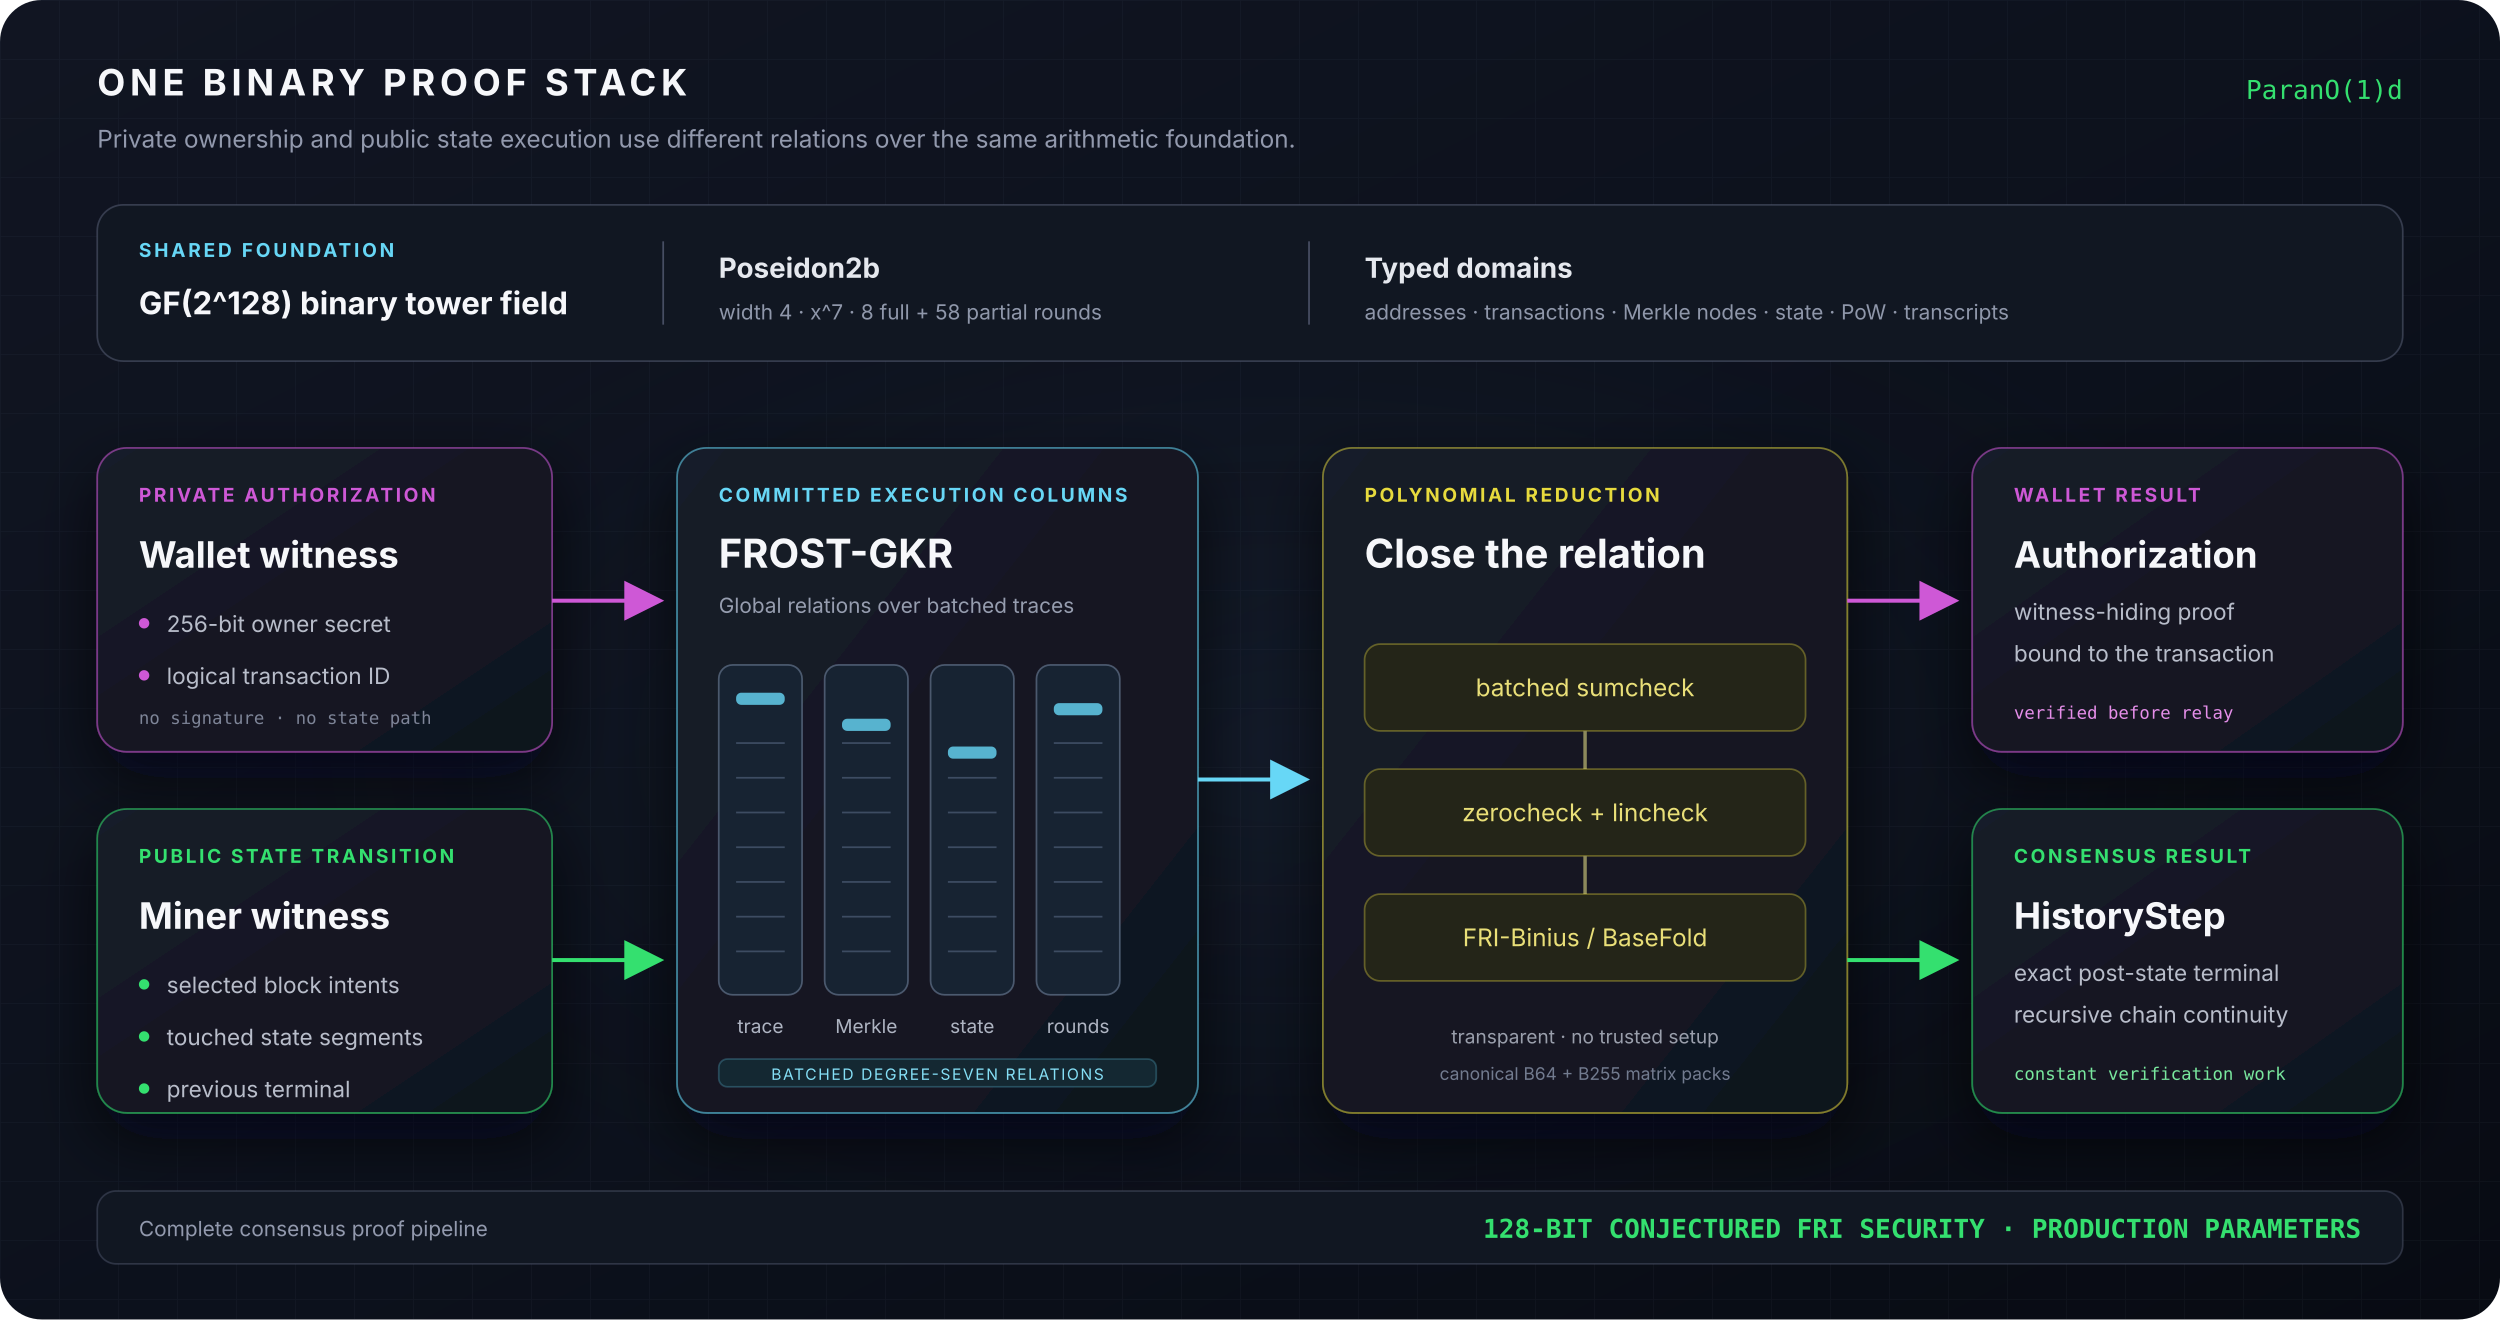
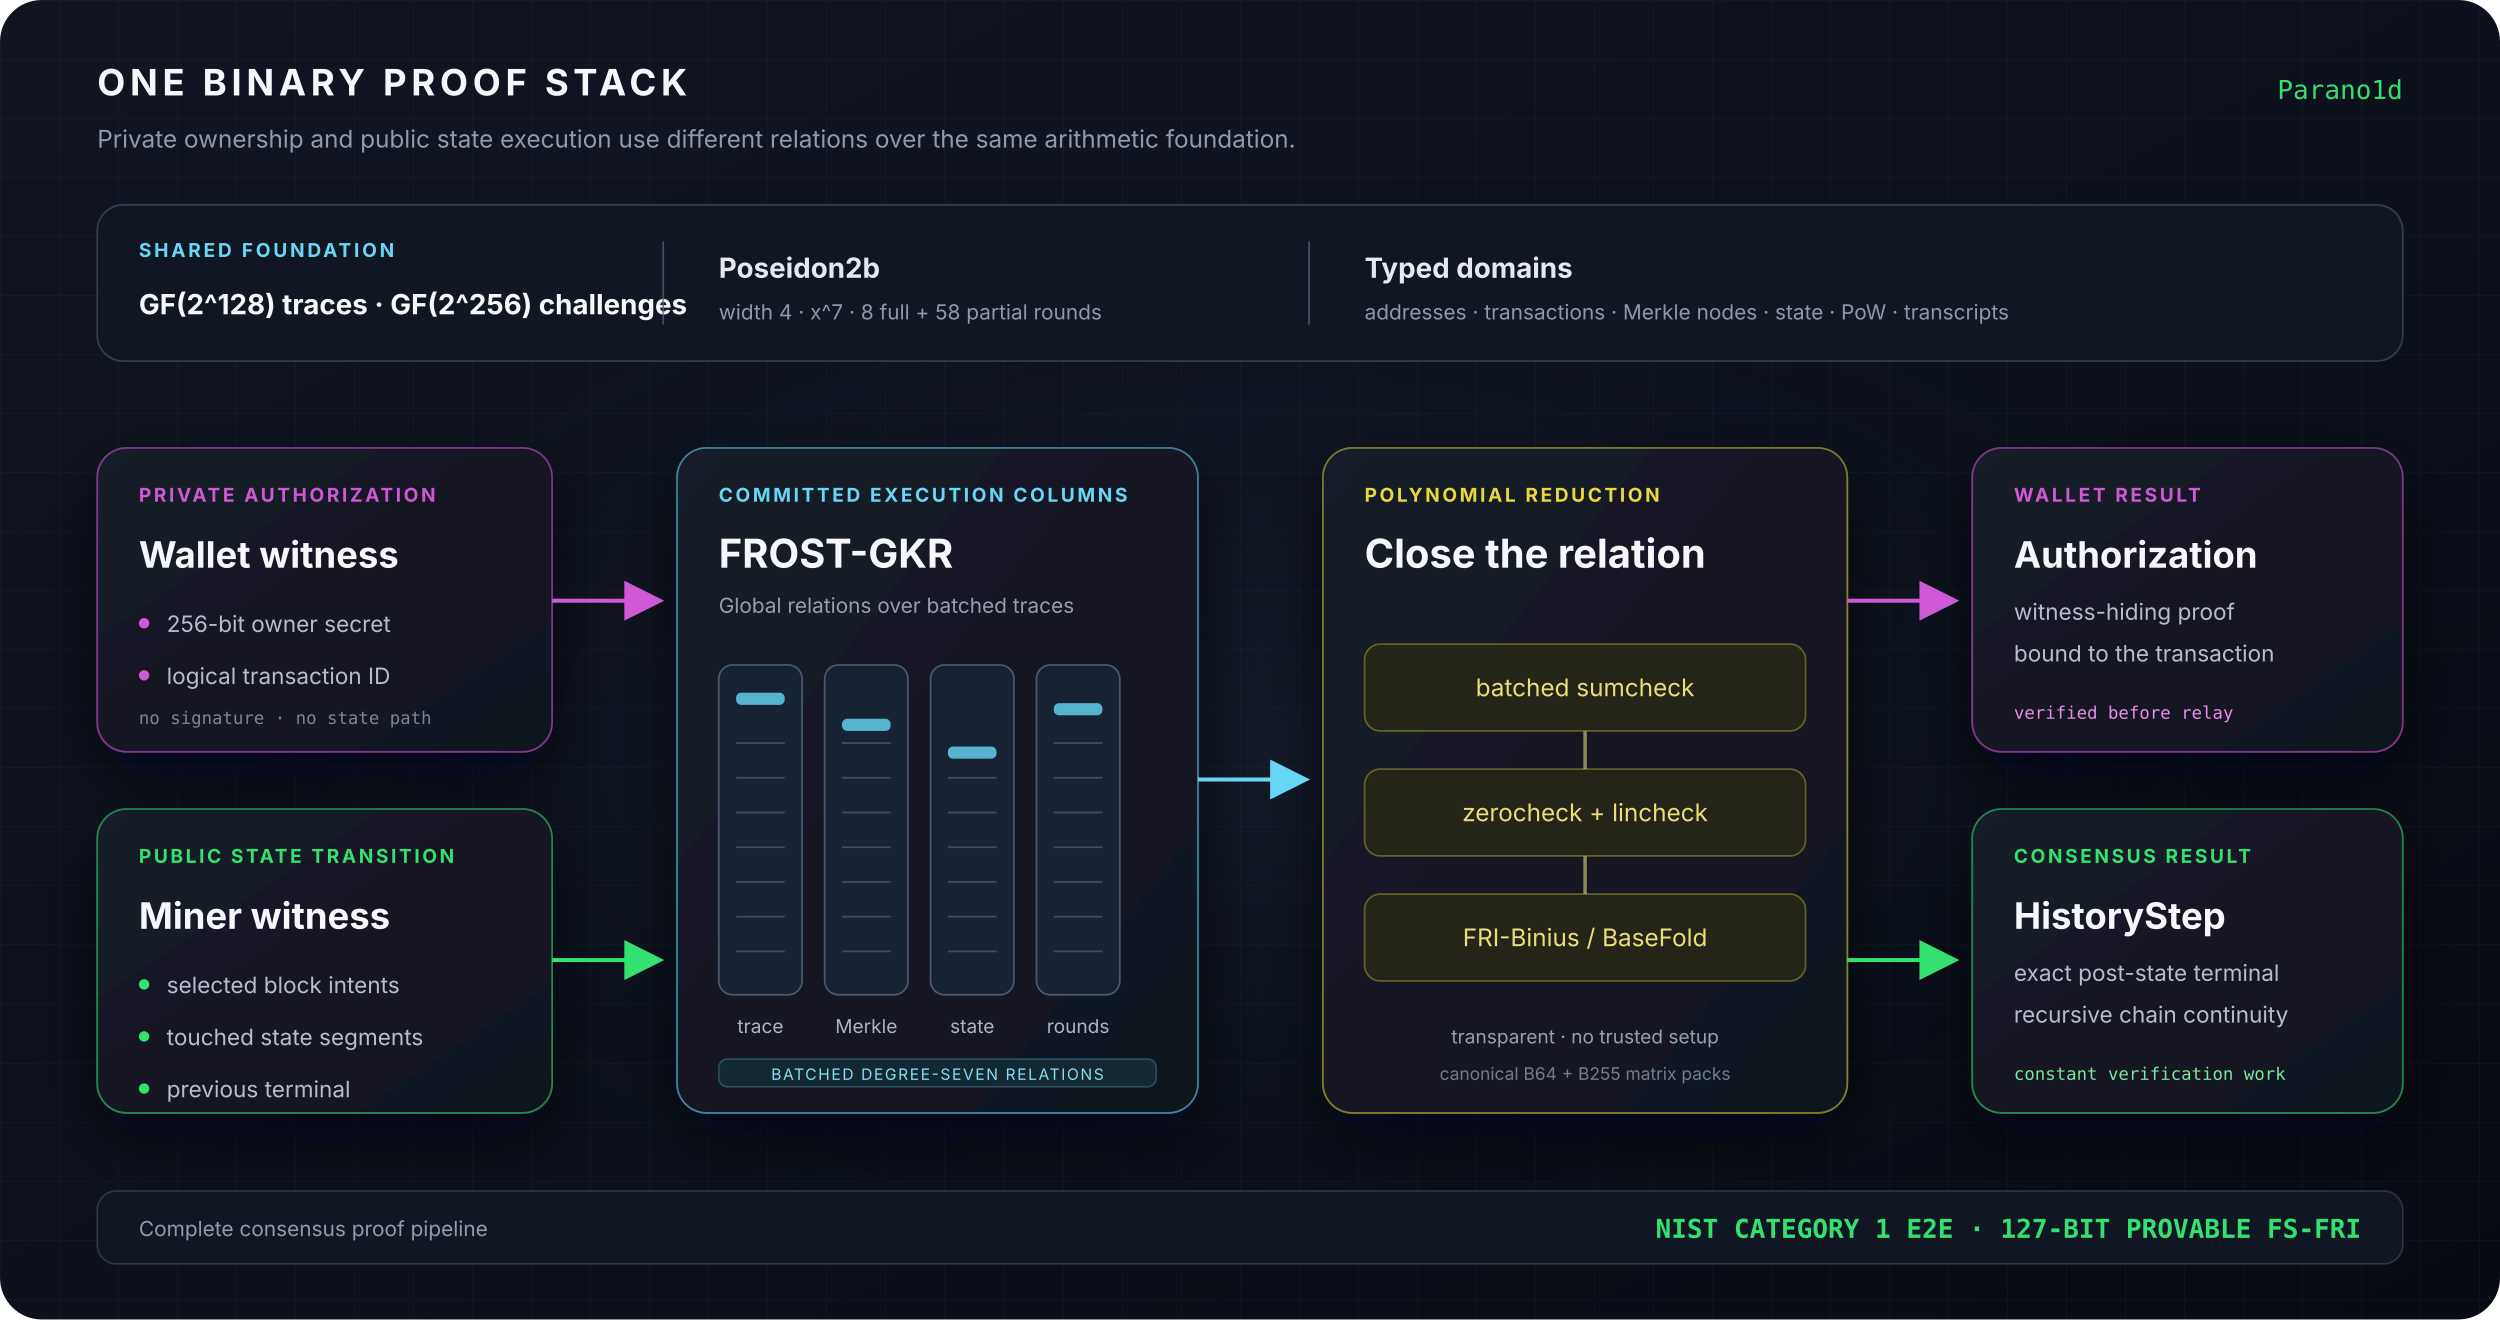
<svg xmlns="http://www.w3.org/2000/svg" viewBox="0 0 1440 760" role="img" aria-labelledby="title description">
  <defs>
    <linearGradient id="bg" x1="0" y1="0" x2="1" y2="1">
      <stop offset="0" stop-color="#111522" />
      <stop offset=".55" stop-color="#0c111c" />
      <stop offset="1" stop-color="#080b13" />
    </linearGradient>
    <linearGradient id="panel" x1="0" y1="0" x2="1" y2="1">
      <stop offset="0" stop-color="#171c29" />
      <stop offset="1" stop-color="#10141e" />
    </linearGradient>
    <radialGradient id="sceneGlow">
      <stop offset="0" stop-color="#344866" stop-opacity=".16" />
      <stop offset=".58" stop-color="#26364f" stop-opacity=".07" />
      <stop offset="1" stop-color="#090c14" stop-opacity="0" />
    </radialGradient>
    <pattern id="grid" width="34" height="34" patternUnits="userSpaceOnUse">
      <path d="M34 0H0V34" fill="none" stroke="#9db2d4" stroke-opacity=".045" />
    </pattern>
    <filter id="shadow" x="-25%" y="-25%" width="150%" height="170%">
      <feDropShadow dx="0" dy="15" stdDeviation="18" flood-color="#02040a" flood-opacity=".65" />
    </filter>
    <marker id="magentaArrow" markerWidth="10" markerHeight="10" refX="8" refY="5" orient="auto" markerUnits="strokeWidth">
      <path d="M0 0L10 5L0 10Z" fill="#ce58d6" />
    </marker>
    <marker id="greenArrow" markerWidth="10" markerHeight="10" refX="8" refY="5" orient="auto" markerUnits="strokeWidth">
      <path d="M0 0L10 5L0 10Z" fill="#34e06f" />
    </marker>
    <marker id="cyanArrow" markerWidth="10" markerHeight="10" refX="8" refY="5" orient="auto" markerUnits="strokeWidth">
      <path d="M0 0L10 5L0 10Z" fill="#67d7f6" />
    </marker>
  </defs>
  <rect width="1440" height="760" rx="24" fill="url(#bg)" />
  <rect width="1440" height="760" rx="24" fill="url(#grid)" />
  <ellipse cx="742" cy="430" rx="620" ry="340" fill="url(#sceneGlow)" />
  <g font-family="Inter, Noto Sans, ui-sans-serif, system-ui, sans-serif">
    <text x="56" y="55" fill="#f6f7fa" font-size="21" font-weight="650" letter-spacing="2.7">ONE BINARY PROOF STACK</text>
    <text x="56" y="85" fill="#9299ad" font-size="14">
      Private ownership and public state execution use different relations over the same arithmetic foundation.
    </text>
    <text x="1384" y="57" fill="#34e06f" font-size="15" text-anchor="end" font-family="ui-monospace, SFMono-Regular, Menlo, monospace">
-       ParanO(1)d
+       Parano1d
    </text>
    <rect x="56" y="118" width="1328" height="90" rx="15" fill="#111722" stroke="#596078" stroke-opacity=".52" />
    <text x="80" y="148" fill="#67d7f6" font-size="11" font-weight="700" letter-spacing="1.6">SHARED FOUNDATION</text>
-     <text x="80" y="181" fill="#f6f7fa" font-size="18" font-weight="650">
-       GF(2^128) binary tower field
+     <text x="80" y="181" fill="#f6f7fa" font-size="16" font-weight="650">
+       GF(2^128) traces · GF(2^256) challenges
    </text>
    <path d="M382 139V187" stroke="#596078" stroke-opacity=".75" />
    <text x="414" y="160" fill="#e5e8ee" font-size="16" font-weight="650">
      Poseidon2b
    </text>
    <text x="414" y="184" fill="#8f97aa" font-size="12">
      width 4 · x^7 · 8 full + 58 partial rounds
    </text>
    <path d="M754 139V187" stroke="#596078" stroke-opacity=".75" />
    <text x="786" y="160" fill="#e5e8ee" font-size="16" font-weight="650">
      Typed domains
    </text>
    <text x="786" y="184" fill="#8f97aa" font-size="12">
      addresses · transactions · Merkle nodes · state · PoW · transcripts
    </text>
    <g filter="url(#shadow)">
      <rect x="56" y="258" width="262" height="175" rx="17" fill="url(#panel)" stroke="#ce58d6" stroke-opacity=".54" />
    </g>
    <text x="80" y="289" fill="#ce58d6" font-size="11" font-weight="700" letter-spacing="1.5">PRIVATE AUTHORIZATION</text>
    <text x="80" y="327" fill="#f6f7fa" font-size="21" font-weight="650">
      Wallet witness
    </text>
    <g fill="#b8bdca" font-size="13">
      <circle cx="83" cy="359" r="3" fill="#ce58d6" />
      <text x="96" y="364">256-bit owner secret</text>
      <circle cx="83" cy="389" r="3" fill="#ce58d6" />
      <text x="96" y="394">logical transaction ID</text>
    </g>
    <text x="80" y="417" fill="#7e8598" font-size="10" font-family="ui-monospace, SFMono-Regular, Menlo, monospace">
      no signature · no state path
    </text>
    <g filter="url(#shadow)">
      <rect x="56" y="466" width="262" height="175" rx="17" fill="url(#panel)" stroke="#34e06f" stroke-opacity=".54" />
    </g>
    <text x="80" y="497" fill="#34e06f" font-size="11" font-weight="700" letter-spacing="1.5">PUBLIC STATE TRANSITION</text>
    <text x="80" y="535" fill="#f6f7fa" font-size="21" font-weight="650">
      Miner witness
    </text>
    <g fill="#b8bdca" font-size="13">
      <circle cx="83" cy="567" r="3" fill="#34e06f" />
      <text x="96" y="572">selected block intents</text>
      <circle cx="83" cy="597" r="3" fill="#34e06f" />
      <text x="96" y="602">touched state segments</text>
      <circle cx="83" cy="627" r="3" fill="#34e06f" />
      <text x="96" y="632">previous terminal</text>
    </g>
    <g filter="url(#shadow)">
      <rect x="390" y="258" width="300" height="383" rx="17" fill="url(#panel)" stroke="#67d7f6" stroke-opacity=".54" />
    </g>
    <text x="414" y="289" fill="#67d7f6" font-size="11" font-weight="700" letter-spacing="1.5">COMMITTED EXECUTION COLUMNS</text>
    <text x="414" y="327" fill="#f6f7fa" font-size="23" font-weight="650">
      FROST-GKR
    </text>
    <text x="414" y="353" fill="#969daf" font-size="12">
      Global relations over batched traces
    </text>
    <g transform="translate(414 383)">
      <g fill="#172332" stroke="#61728b" stroke-opacity=".70">
        <rect x="0" y="0" width="48" height="190" rx="8" />
        <rect x="61" y="0" width="48" height="190" rx="8" />
        <rect x="122" y="0" width="48" height="190" rx="8" />
        <rect x="183" y="0" width="48" height="190" rx="8" />
      </g>
      <g fill="#67d7f6" fill-opacity=".80">
        <rect x="10" y="16" width="28" height="7" rx="3" />
        <rect x="71" y="31" width="28" height="7" rx="3" />
        <rect x="132" y="47" width="28" height="7" rx="3" />
        <rect x="193" y="22" width="28" height="7" rx="3" />
      </g>
      <g stroke="#3d4c62" stroke-width="1">
        <path d="M10 45H38M10 65H38M10 85H38M10 105H38M10 125H38M10 145H38M10 165H38" />
        <path d="M71 45H99M71 65H99M71 85H99M71 105H99M71 125H99M71 145H99M71 165H99" />
        <path d="M132 65H160M132 85H160M132 105H160M132 125H160M132 145H160M132 165H160" />
        <path d="M193 45H221M193 65H221M193 85H221M193 105H221M193 125H221M193 145H221M193 165H221" />
      </g>
    </g>
    <g fill="#aeb4c2" font-size="11" text-anchor="middle">
      <text x="438" y="595">trace</text>
      <text x="499" y="595">Merkle</text>
      <text x="560" y="595">state</text>
      <text x="621" y="595">rounds</text>
    </g>
    <rect x="414" y="610" width="252" height="16" rx="5" fill="#142832" stroke="#67d7f6" stroke-opacity=".25" />
    <text x="540" y="622" fill="#85dff6" font-size="9" text-anchor="middle" letter-spacing=".9">BATCHED DEGREE-SEVEN RELATIONS</text>
    <g filter="url(#shadow)">
      <rect x="762" y="258" width="302" height="383" rx="17" fill="url(#panel)" stroke="#e7da3d" stroke-opacity=".49" />
    </g>
    <text x="786" y="289" fill="#e7da3d" font-size="11" font-weight="700" letter-spacing="1.5">POLYNOMIAL REDUCTION</text>
    <text x="786" y="327" fill="#f6f7fa" font-size="23" font-weight="650">
      Close the relation
    </text>
    <g>
      <rect x="786" y="371" width="254" height="50" rx="9" fill="#242518" stroke="#e7da3d" stroke-opacity=".35" />
      <text x="913" y="401" fill="#e9df78" font-size="14" text-anchor="middle">
        batched sumcheck
      </text>
      <path d="M913 421V443" stroke="#8c895b" stroke-width="2" />
      <rect x="786" y="443" width="254" height="50" rx="9" fill="#242518" stroke="#e7da3d" stroke-opacity=".35" />
      <text x="913" y="473" fill="#e9df78" font-size="14" text-anchor="middle">
        zerocheck + lincheck
      </text>
      <path d="M913 493V515" stroke="#8c895b" stroke-width="2" />
      <rect x="786" y="515" width="254" height="50" rx="9" fill="#242518" stroke="#e7da3d" stroke-opacity=".35" />
      <text x="913" y="545" fill="#e9df78" font-size="14" text-anchor="middle">
        FRI-Binius / BaseFold
      </text>
    </g>
    <text x="913" y="601" fill="#9a9fac" font-size="11" text-anchor="middle">
      transparent · no trusted setup
    </text>
    <text x="913" y="622" fill="#727b8f" font-size="10" text-anchor="middle">
      canonical B64 + B255 matrix packs
    </text>
    <g filter="url(#shadow)">
      <rect x="1136" y="258" width="248" height="175" rx="17" fill="url(#panel)" stroke="#ce58d6" stroke-opacity=".54" />
    </g>
    <text x="1160" y="289" fill="#ce58d6" font-size="11" font-weight="700" letter-spacing="1.5">WALLET RESULT</text>
    <text x="1160" y="327" fill="#f6f7fa" font-size="21" font-weight="650">
      Authorization
    </text>
    <text x="1160" y="357" fill="#b8bdca" font-size="13">
      witness-hiding proof
    </text>
    <text x="1160" y="381" fill="#b8bdca" font-size="13">
      bound to the transaction
    </text>
    <text x="1160" y="414" fill="#e58ee9" font-size="10" font-family="ui-monospace, SFMono-Regular, Menlo, monospace">
      verified before relay
    </text>
    <g filter="url(#shadow)">
      <rect x="1136" y="466" width="248" height="175" rx="17" fill="url(#panel)" stroke="#34e06f" stroke-opacity=".54" />
    </g>
    <text x="1160" y="497" fill="#34e06f" font-size="11" font-weight="700" letter-spacing="1.5">CONSENSUS RESULT</text>
    <text x="1160" y="535" fill="#f6f7fa" font-size="21" font-weight="650">
      HistoryStep
    </text>
    <text x="1160" y="565" fill="#b8bdca" font-size="13">
      exact post-state terminal
    </text>
    <text x="1160" y="589" fill="#b8bdca" font-size="13">
      recursive chain continuity
    </text>
    <text x="1160" y="622" fill="#79e89e" font-size="10" font-family="ui-monospace, SFMono-Regular, Menlo, monospace">
      constant verification work
    </text>
    <path d="M318 346H378" stroke="#ce58d6" stroke-width="2.3" marker-end="url(#magentaArrow)" />
    <path d="M318 553H378" stroke="#34e06f" stroke-width="2.3" marker-end="url(#greenArrow)" />
    <path d="M690 449H750" stroke="#67d7f6" stroke-width="2.3" marker-end="url(#cyanArrow)" />
    <path d="M1064 346H1124" stroke="#ce58d6" stroke-width="2.3" marker-end="url(#magentaArrow)" />
    <path d="M1064 553H1124" stroke="#34e06f" stroke-width="2.3" marker-end="url(#greenArrow)" />
    <rect x="56" y="686" width="1328" height="42" rx="11" fill="#111722" stroke="#596078" stroke-opacity=".42" />
    <text x="80" y="712" fill="#9299ad" font-size="12">
      Complete consensus proof pipeline
    </text>
    <text x="1360" y="713" fill="#34e06f" font-size="15" font-weight="700" text-anchor="end" font-family="ui-monospace, SFMono-Regular, Menlo, monospace">
-       128-BIT CONJECTURED FRI SECURITY · PRODUCTION PARAMETERS
+       NIST CATEGORY 1 E2E · 127-BIT PROVABLE FS-FRI
    </text>
  </g>
</svg>
